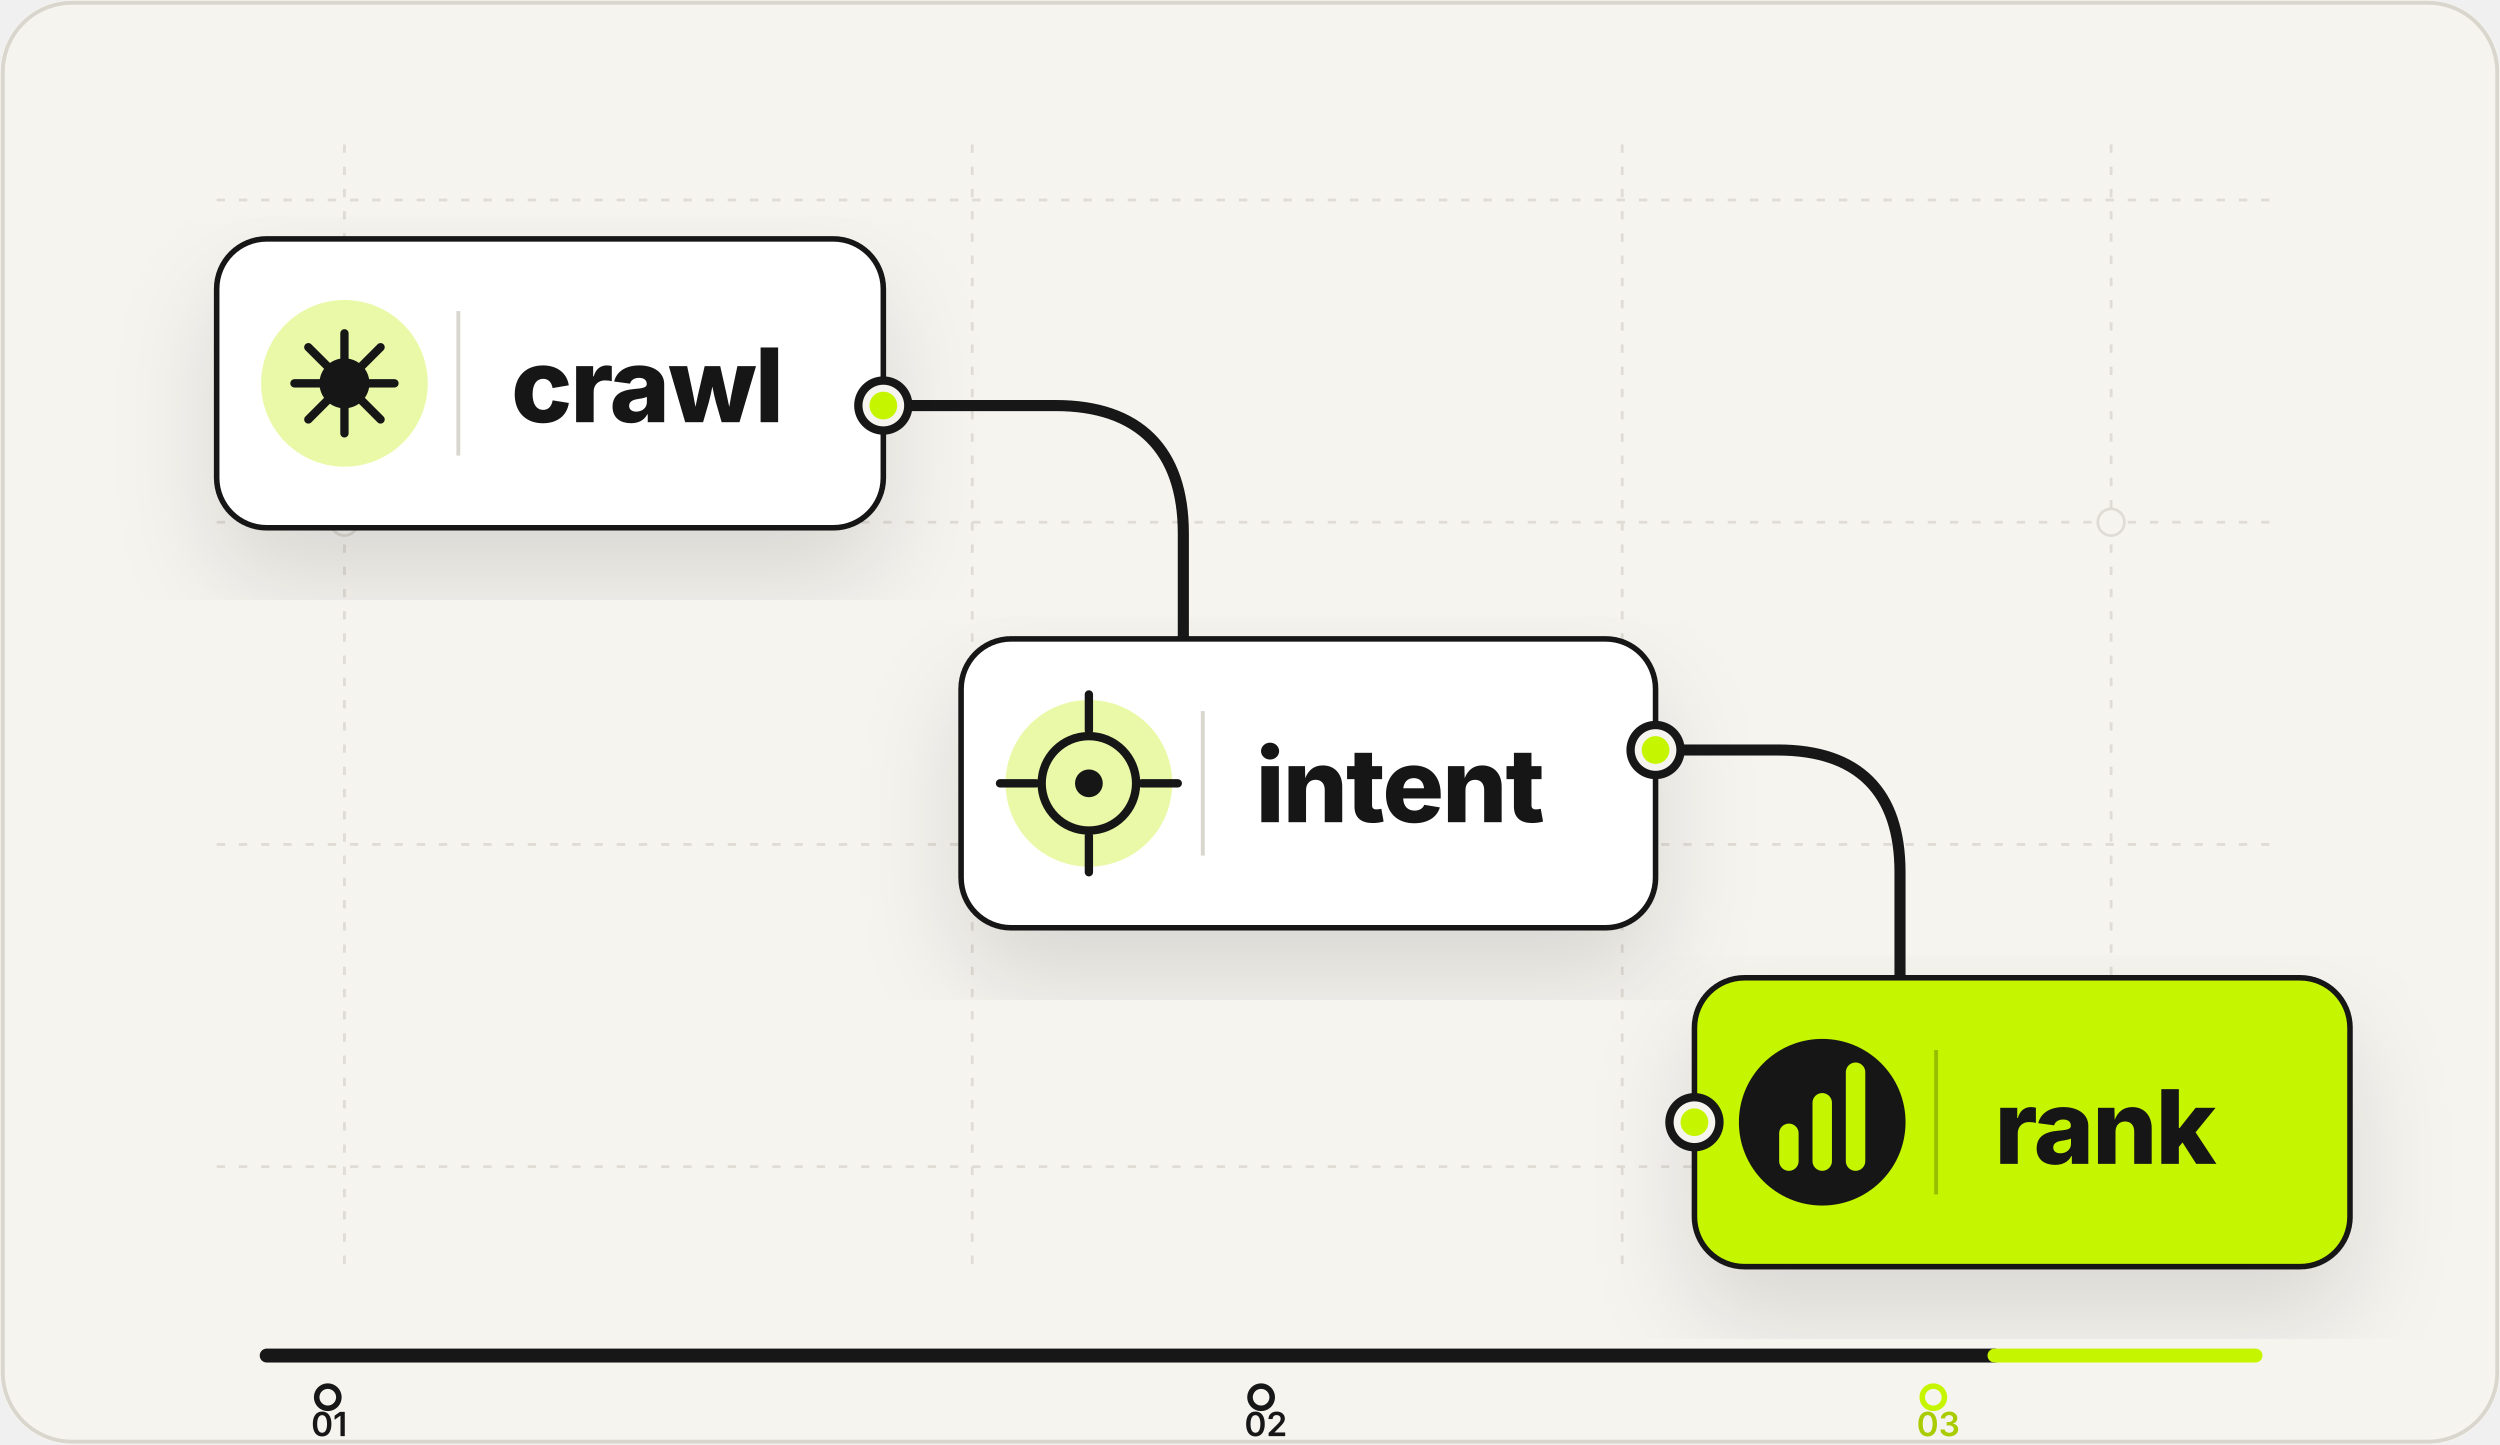
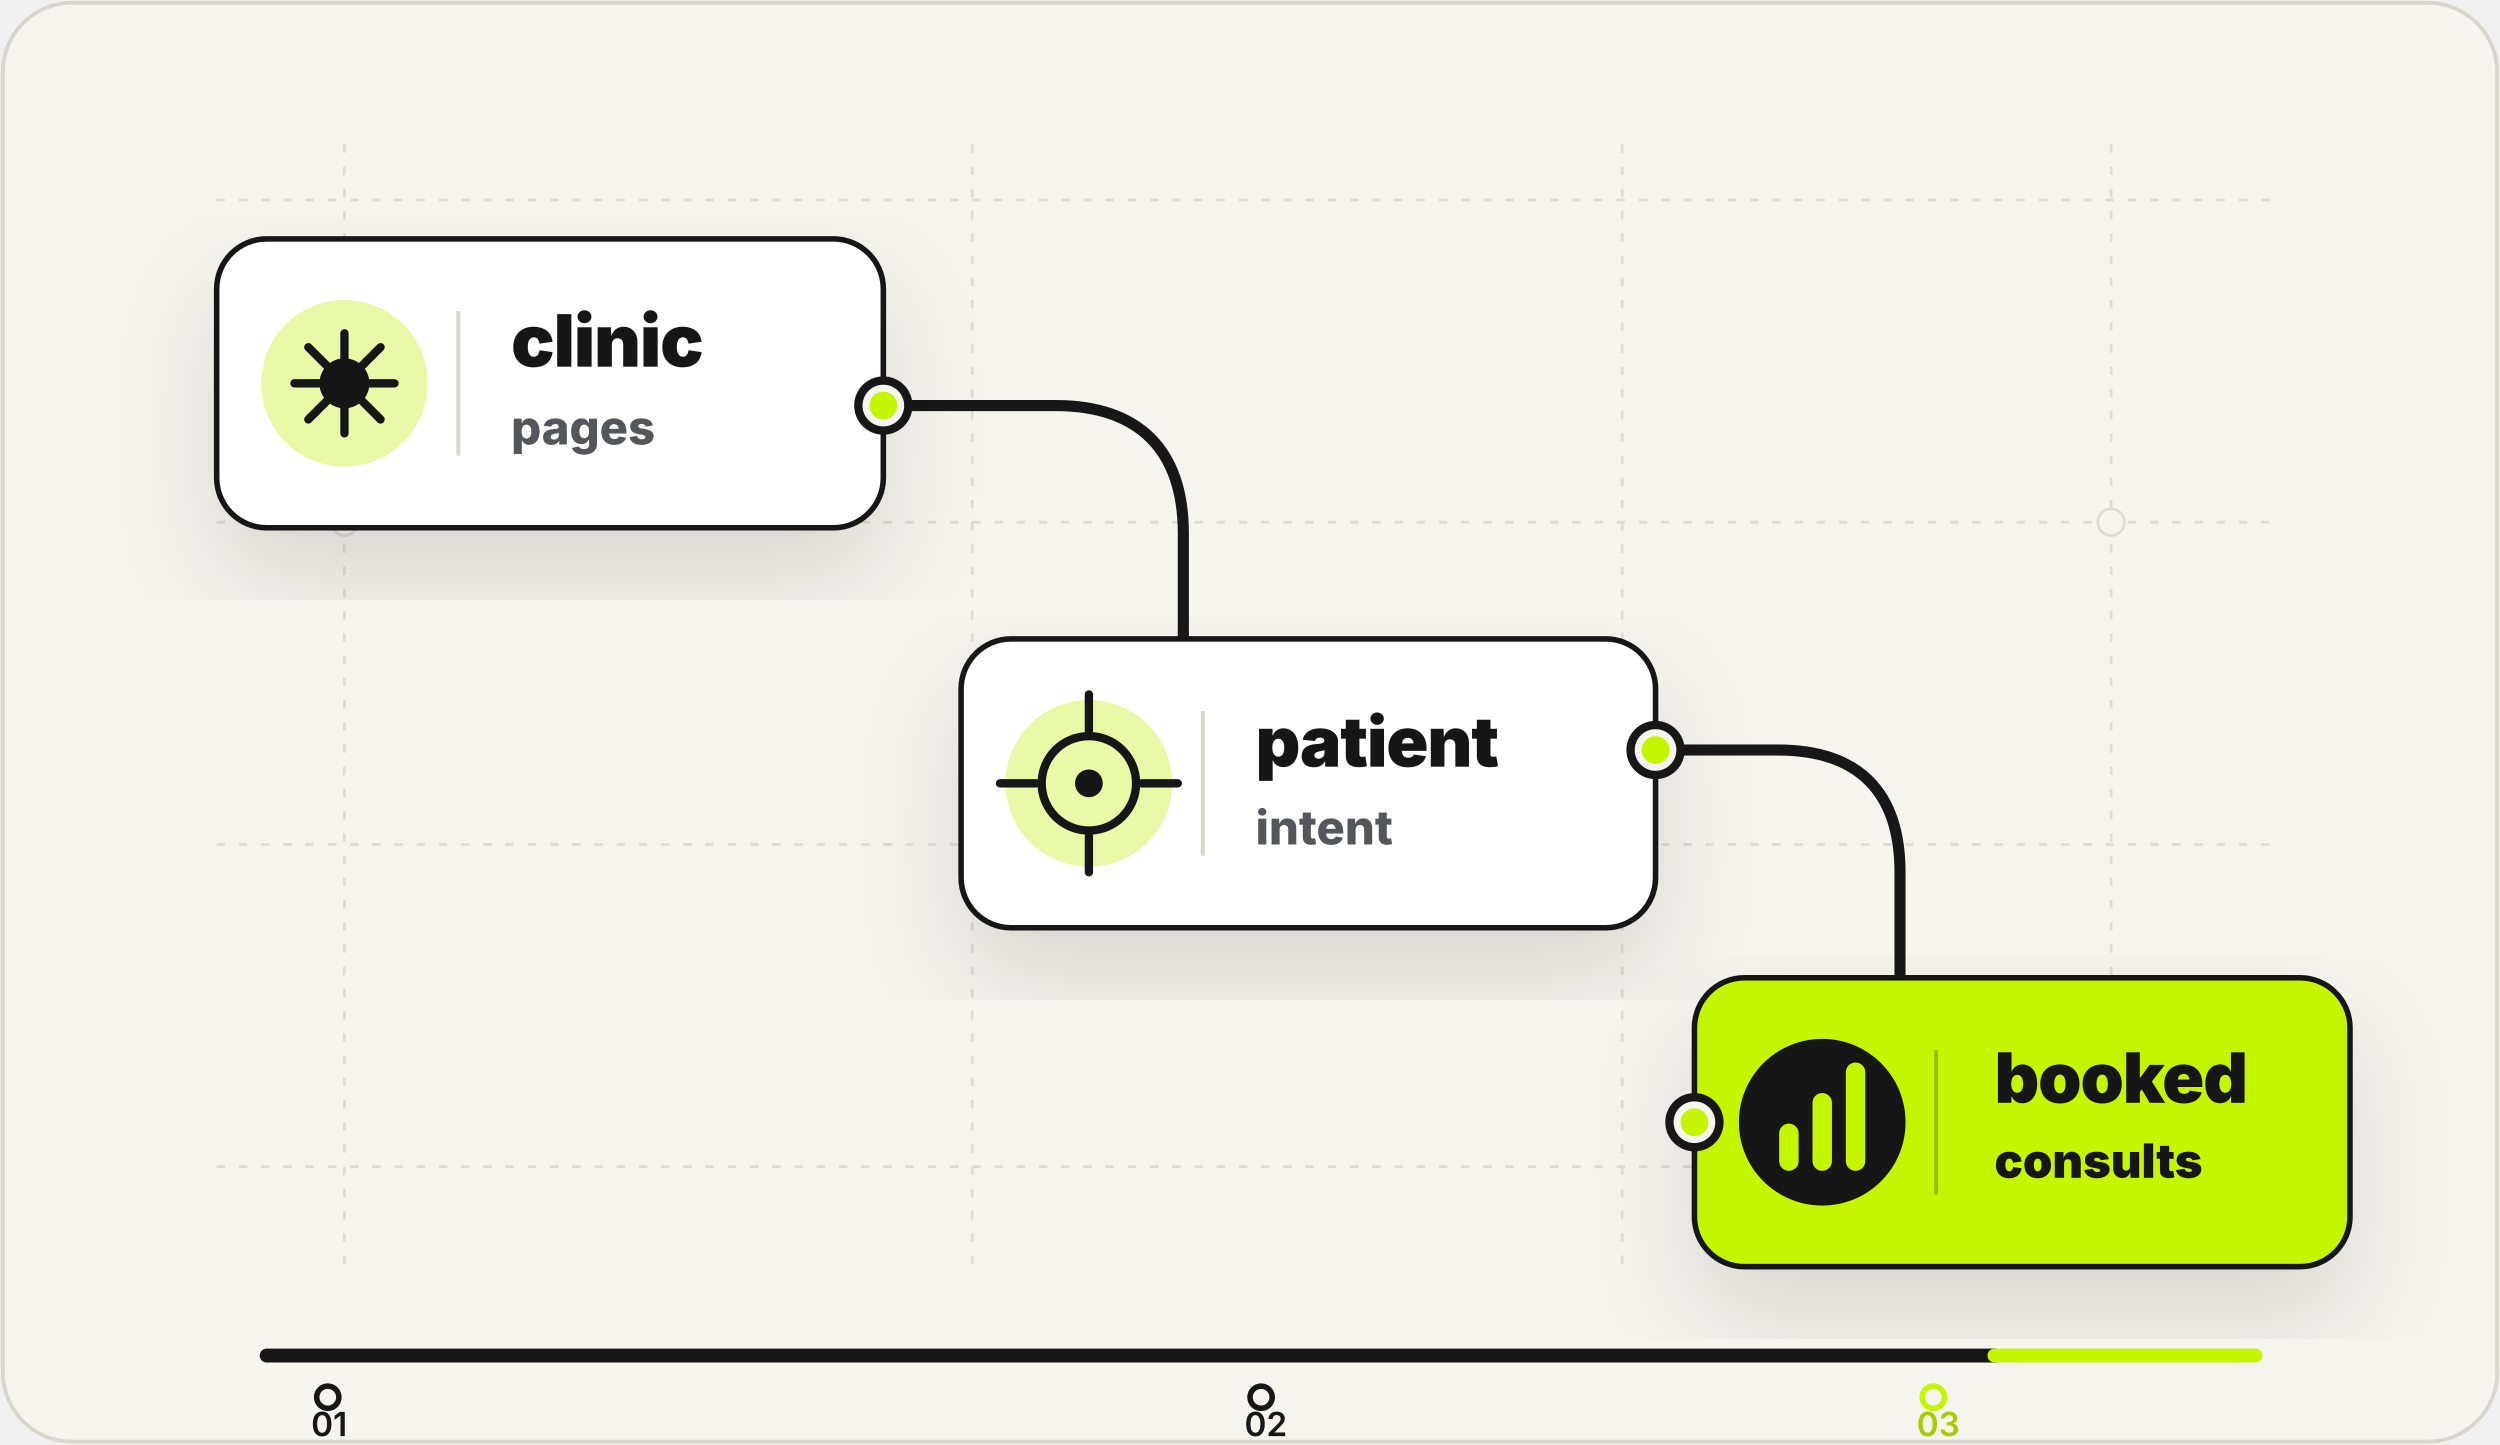
<svg xmlns="http://www.w3.org/2000/svg" width="900" height="520" viewBox="0 0 900 520" fill="none" role="img" aria-labelledby="title desc">
  <defs>
    <filter id="softShadow" x="-20%" y="-25%" width="140%" height="150%" color-interpolation-filters="sRGB">
      <feDropShadow dx="0" dy="18" stdDeviation="18" flood-color="#0A0A0A" flood-opacity=".12" />
    </filter>
  </defs>
  <rect width="900" height="520" rx="26" fill="#F6F4EF" />
  <rect x="1" y="1" width="898" height="518" rx="25" stroke="#D9D6CE" stroke-width="1.4" />
  <g opacity=".8">
    <path d="M78 72H822M78 188H822M78 304H822M78 420H822" stroke="#D9D6CE" stroke-width="1" stroke-dasharray="3 5" />
    <path d="M124 52V456M350 52V456M584 52V456M760 52V456" stroke="#D9D6CE" stroke-width="1" stroke-dasharray="3 5" />
    <circle cx="124" cy="188" r="4.8" fill="#F6F4EF" stroke="#D9D6CE" />
    <circle cx="760" cy="188" r="4.8" fill="#F6F4EF" stroke="#D9D6CE" />
    <circle cx="760" cy="448" r="4.8" fill="#F6F4EF" stroke="#D9D6CE" />
  </g>
  <path d="M318 146H380C410 146 426 162 426 192V230" stroke="#171717" stroke-width="4" stroke-linecap="round" />
  <path d="M596 270H640C669 270 684 285 684 314V352" stroke="#171717" stroke-width="4" stroke-linecap="round" />
  <g filter="url(#softShadow)">
    <rect x="78" y="86" width="240" height="104" rx="18" fill="#FFFFFF" stroke="#171717" stroke-width="2" />
    <circle cx="124" cy="138" r="30" fill="#EAF9A7" />
    <path d="M124 120V156M106 138H142M111 125L137 151M137 125L111 151" stroke="#171717" stroke-width="3" stroke-linecap="round" />
    <circle cx="124" cy="138" r="9" fill="#171717" />
    <path d="M165 112V164" stroke="#D9D6CE" stroke-width="1.4" />
-     <text x="184" y="152" fill="#171717" font-family="Inter, Arial, sans-serif" font-size="37" font-weight="800" letter-spacing="-.7">crawl</text>
+     <text x="184" y="132" fill="#171717" font-family="Inter, Arial, sans-serif" font-size="26" font-weight="850" letter-spacing="-.4">clinic</text>
+     <text x="184" y="160" fill="#54545B" font-family="Inter, Arial, sans-serif" font-size="17" font-weight="800">pages</text>
  </g>
  <g>
    <circle cx="318" cy="146" r="9" fill="#F6F4EF" stroke="#171717" stroke-width="3" />
    <circle cx="318" cy="146" r="5" fill="#C6F500" />
  </g>
  <g filter="url(#softShadow)">
    <rect x="346" y="230" width="250" height="104" rx="18" fill="#FFFFFF" stroke="#171717" stroke-width="2" />
    <circle cx="392" cy="282" r="30" fill="#EAF9A7" />
    <circle cx="392" cy="282" r="17" stroke="#171717" stroke-width="3" />
    <circle cx="392" cy="282" r="5" fill="#171717" />
    <path d="M392 250V263M392 301V314M360 282H373M411 282H424" stroke="#171717" stroke-width="3" stroke-linecap="round" />
    <path d="M433 256V308" stroke="#D9D6CE" stroke-width="1.4" />
-     <text x="452" y="296" fill="#171717" font-family="Inter, Arial, sans-serif" font-size="37" font-weight="800" letter-spacing="-.7">intent</text>
+     <text x="452" y="276" fill="#171717" font-family="Inter, Arial, sans-serif" font-size="25" font-weight="850" letter-spacing="-.4">patient</text>
+     <text x="452" y="304" fill="#54545B" font-family="Inter, Arial, sans-serif" font-size="17" font-weight="800">intent</text>
  </g>
  <g>
    <circle cx="596" cy="270" r="9" fill="#F6F4EF" stroke="#171717" stroke-width="3" />
    <circle cx="596" cy="270" r="5" fill="#C6F500" />
  </g>
  <g filter="url(#softShadow)">
    <rect x="610" y="352" width="236" height="104" rx="18" fill="#C6F500" stroke="#171717" stroke-width="2" />
    <circle cx="656" cy="404" r="30" fill="#171717" />
    <path d="M644 418V408M656 418V397M668 418V386" stroke="#C6F500" stroke-width="7" stroke-linecap="round" />
    <path d="M697 378V430" stroke="#99BE00" stroke-width="1.4" />
-     <text x="718" y="419" fill="#171717" font-family="Inter, Arial, sans-serif" font-size="37" font-weight="800" letter-spacing="-.7">rank</text>
+     <text x="718" y="397" fill="#171717" font-family="Inter, Arial, sans-serif" font-size="25" font-weight="850" letter-spacing="-.4">booked</text>
+     <text x="718" y="424" fill="#171717" font-family="Inter, Arial, sans-serif" font-size="17" font-weight="850">consults</text>
  </g>
  <g>
    <circle cx="610" cy="404" r="9" fill="#F6F4EF" stroke="#171717" stroke-width="3" />
    <circle cx="610" cy="404" r="5" fill="#C6F500" />
  </g>
  <g>
    <path d="M96 488H718" stroke="#171717" stroke-width="5" stroke-linecap="round" />
    <path d="M718 488H812" stroke="#C6F500" stroke-width="5" stroke-linecap="round" />
    <circle cx="118" cy="503" r="4" fill="#F6F4EF" stroke="#171717" stroke-width="2" />
    <circle cx="454" cy="503" r="4" fill="#F6F4EF" stroke="#171717" stroke-width="2" />
    <circle cx="696" cy="503" r="4" fill="#F6F4EF" stroke="#C6F500" stroke-width="2" />
    <text x="112" y="517" fill="#171717" font-family="Inter, Arial, sans-serif" font-size="12" font-weight="600">01</text>
    <text x="448" y="517" fill="#171717" font-family="Inter, Arial, sans-serif" font-size="12" font-weight="600">02</text>
    <text x="690" y="517" fill="#A8CC00" font-family="Inter, Arial, sans-serif" font-size="12" font-weight="600">03</text>
  </g>
</svg>
